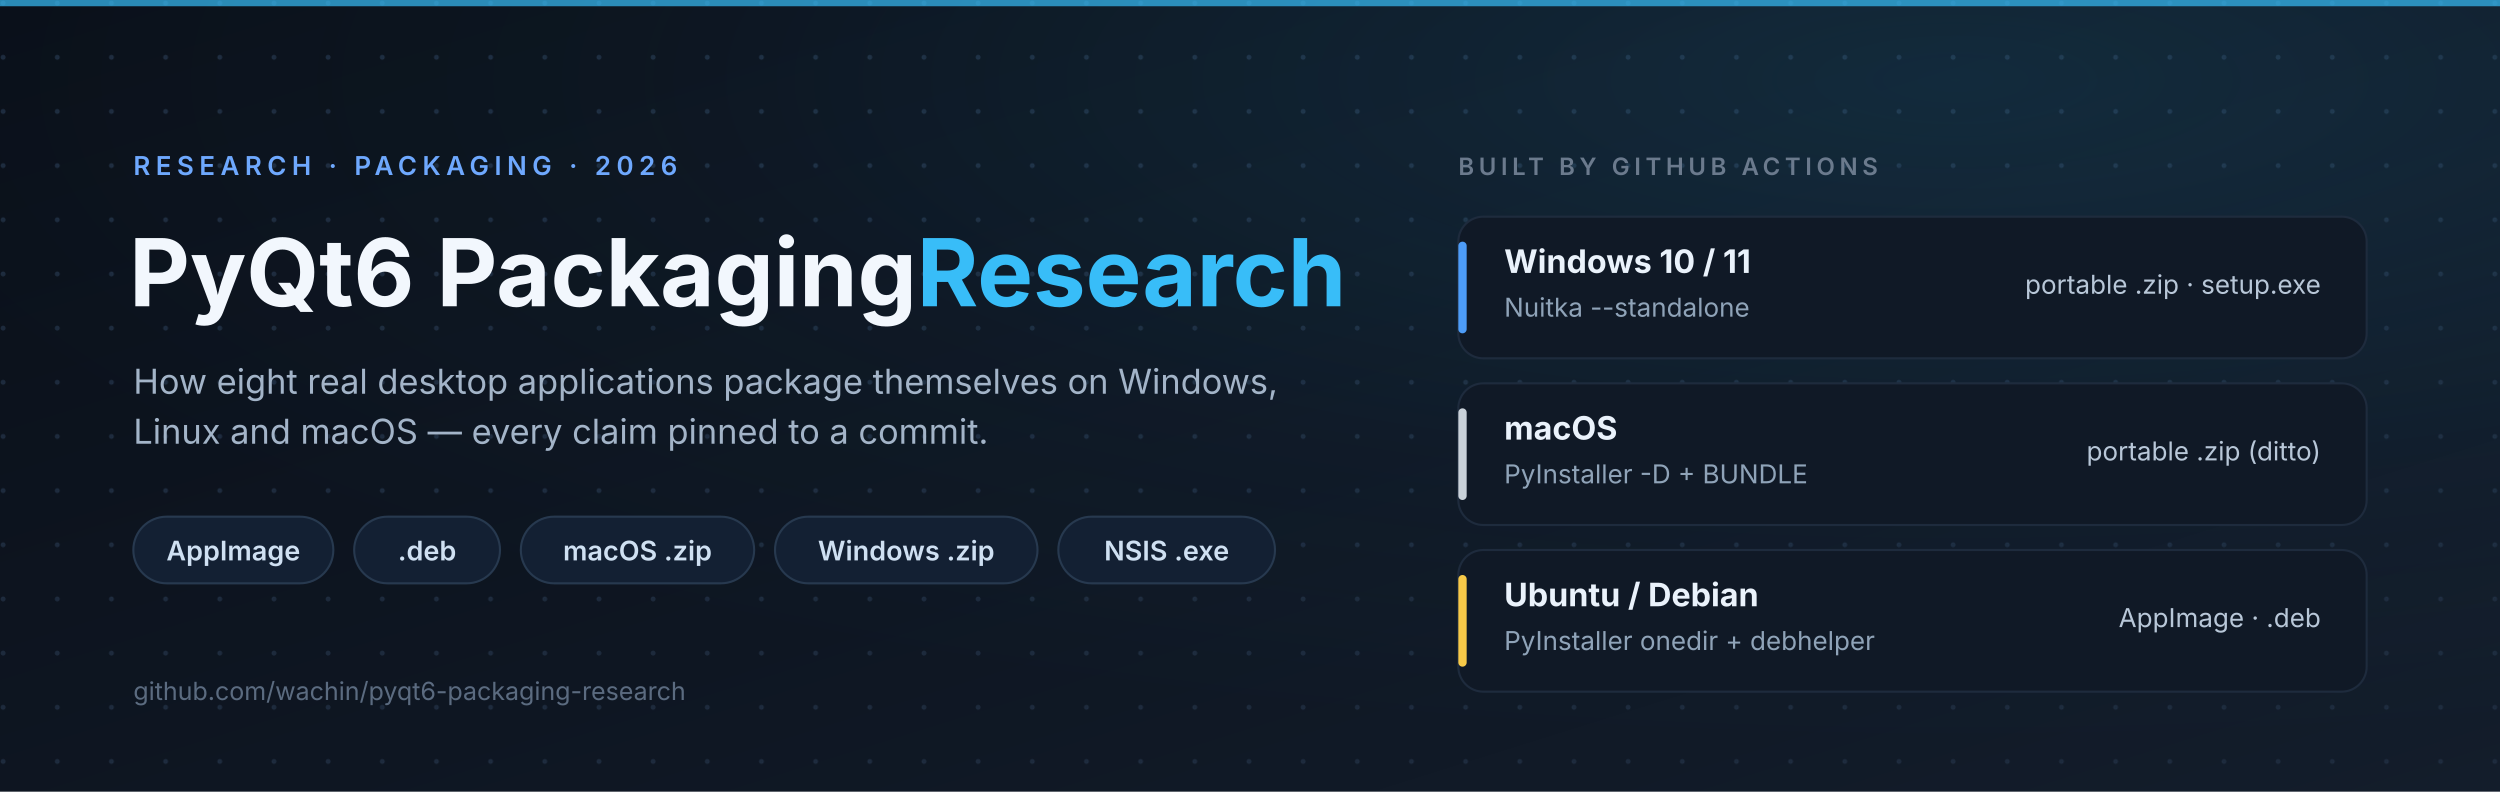
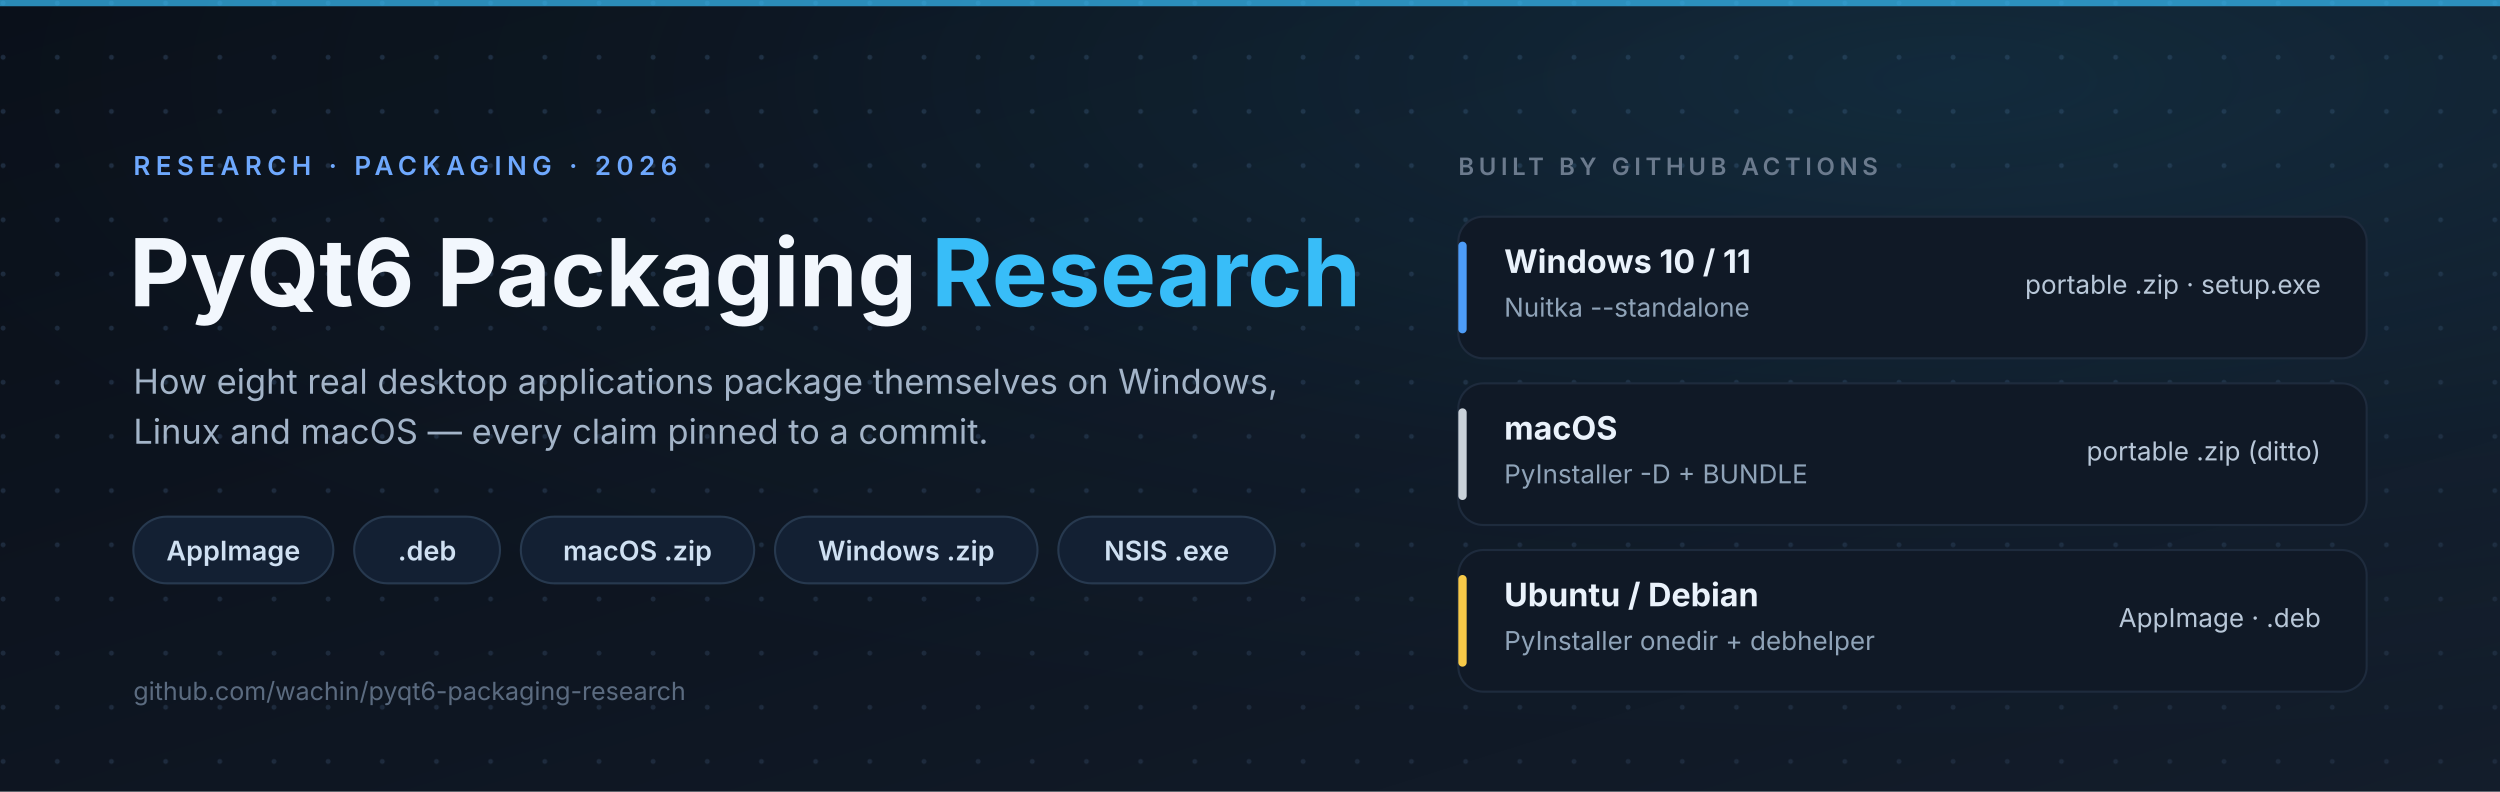
<svg xmlns="http://www.w3.org/2000/svg" viewBox="0 0 1200 380" width="1200" height="380" role="img" aria-label="PyQt6 Packaging Research: how eight real desktop applications package themselves on Windows, Linux and macOS, and the five artifacts produced by a GitHub Actions workflow">
  <defs>
    <linearGradient id="bg" x1="0" y1="0" x2="1" y2="1">
      <stop offset="0" stop-color="#0a0f18" />
      <stop offset="0.55" stop-color="#0e1622" />
      <stop offset="1" stop-color="#131d2b" />
    </linearGradient>
    <pattern id="dots" width="26" height="26" patternUnits="userSpaceOnUse">
      <circle cx="1.5" cy="1.5" r="1.2" fill="#1d2a3c" />
    </pattern>
    <radialGradient id="glow" cx="0.78" cy="0.1" r="0.85">
      <stop offset="0" stop-color="#38bdf8" stop-opacity="0.13" />
      <stop offset="0.6" stop-color="#38bdf8" stop-opacity="0.03" />
      <stop offset="1" stop-color="#38bdf8" stop-opacity="0" />
    </radialGradient>
  </defs>
  <rect width="1200" height="380" fill="url(#bg)" />
  <rect width="1200" height="380" fill="url(#dots)" />
  <rect width="1200" height="380" fill="url(#glow)" />
  <rect x="0" y="0" width="1200" height="3" fill="#38bdf8" opacity="0.7" />
  <g font-family="Inter, 'Segoe UI', system-ui, -apple-system, 'DejaVu Sans', Helvetica, Arial, sans-serif">
    <text x="64" y="84" font-size="12.5" letter-spacing="2.6" fill="#6ea8fe" font-weight="600">RESEARCH · PACKAGING · 2026</text>
-     <text x="62" y="147" font-size="45" font-weight="700" fill="#f2f7fd">PyQt6 Packaging<tspan fill="#38bdf8"> Research</tspan>
+     <text x="62" y="147" font-size="45" font-weight="700" fill="#f2f7fd">PyQt6 Packaging<tspan fill="#38bdf8" dx="7"> Research</tspan>
    </text>
    <text x="64" y="189" font-size="16.5" fill="#a3b4c8">How eight real desktop applications package themselves on Windows,</text>
    <text x="64" y="213" font-size="16.5" fill="#a3b4c8">Linux and macOS — every claim pinned to a commit.</text>
    <g font-size="13" font-weight="600">
      <rect x="64" y="248" width="96" height="32" rx="16" fill="#132033" stroke="#27394f" />
      <text x="112" y="269" text-anchor="middle" fill="#cfe0f2">AppImage</text>
      <rect x="170" y="248" width="70" height="32" rx="16" fill="#132033" stroke="#27394f" />
      <text x="205" y="269" text-anchor="middle" fill="#cfe0f2">.deb</text>
      <rect x="250" y="248" width="112" height="32" rx="16" fill="#132033" stroke="#27394f" />
      <text x="306" y="269" text-anchor="middle" fill="#cfe0f2">macOS .zip</text>
      <rect x="372" y="248" width="126" height="32" rx="16" fill="#132033" stroke="#27394f" />
      <text x="435" y="269" text-anchor="middle" fill="#cfe0f2">Windows .zip</text>
      <rect x="508" y="248" width="104" height="32" rx="16" fill="#132033" stroke="#27394f" />
      <text x="560" y="269" text-anchor="middle" fill="#cfe0f2">NSIS .exe</text>
    </g>
    <text x="64" y="336" font-size="12" fill="#5b6b80">github.com/wachin/pyqt6-packaging-research</text>
  </g>
  <g font-family="Inter, 'Segoe UI', system-ui, -apple-system, 'DejaVu Sans', Helvetica, Arial, sans-serif">
    <text x="700" y="84" font-size="11.5" letter-spacing="2.2" fill="#6b7a8d" font-weight="600">BUILT BY GITHUB ACTIONS</text>
    <rect x="700" y="104" width="436" height="68" rx="12" fill="#101926" stroke="#1e2b3d" />
    <rect x="700" y="116" width="4" height="44" rx="2" fill="#4d9cf7" />
    <text x="722" y="131" font-size="15.5" font-weight="700" fill="#eaf2fb">Windows 10 / 11</text>
    <text x="722" y="152" font-size="12.5" fill="#8fa3b8">Nuitka --standalone</text>
    <text x="1114" y="141" font-size="12.5" text-anchor="end" fill="#b8c7d8">portable .zip · setup.exe</text>
    <rect x="700" y="184" width="436" height="68" rx="12" fill="#101926" stroke="#1e2b3d" />
    <rect x="700" y="196" width="4" height="44" rx="2" fill="#c9d1d9" />
    <text x="722" y="211" font-size="15.5" font-weight="700" fill="#eaf2fb">macOS</text>
    <text x="722" y="232" font-size="12.5" fill="#8fa3b8">PyInstaller -D + BUNDLE</text>
    <text x="1114" y="221" font-size="12.5" text-anchor="end" fill="#b8c7d8">portable .zip (ditto)</text>
    <rect x="700" y="264" width="436" height="68" rx="12" fill="#101926" stroke="#1e2b3d" />
    <rect x="700" y="276" width="4" height="44" rx="2" fill="#f7c948" />
    <text x="722" y="291" font-size="15.5" font-weight="700" fill="#eaf2fb">Ubuntu / Debian</text>
    <text x="722" y="312" font-size="12.5" fill="#8fa3b8">PyInstaller onedir + debhelper</text>
    <text x="1114" y="301" font-size="12.5" text-anchor="end" fill="#b8c7d8">AppImage · .deb</text>
  </g>
</svg>
